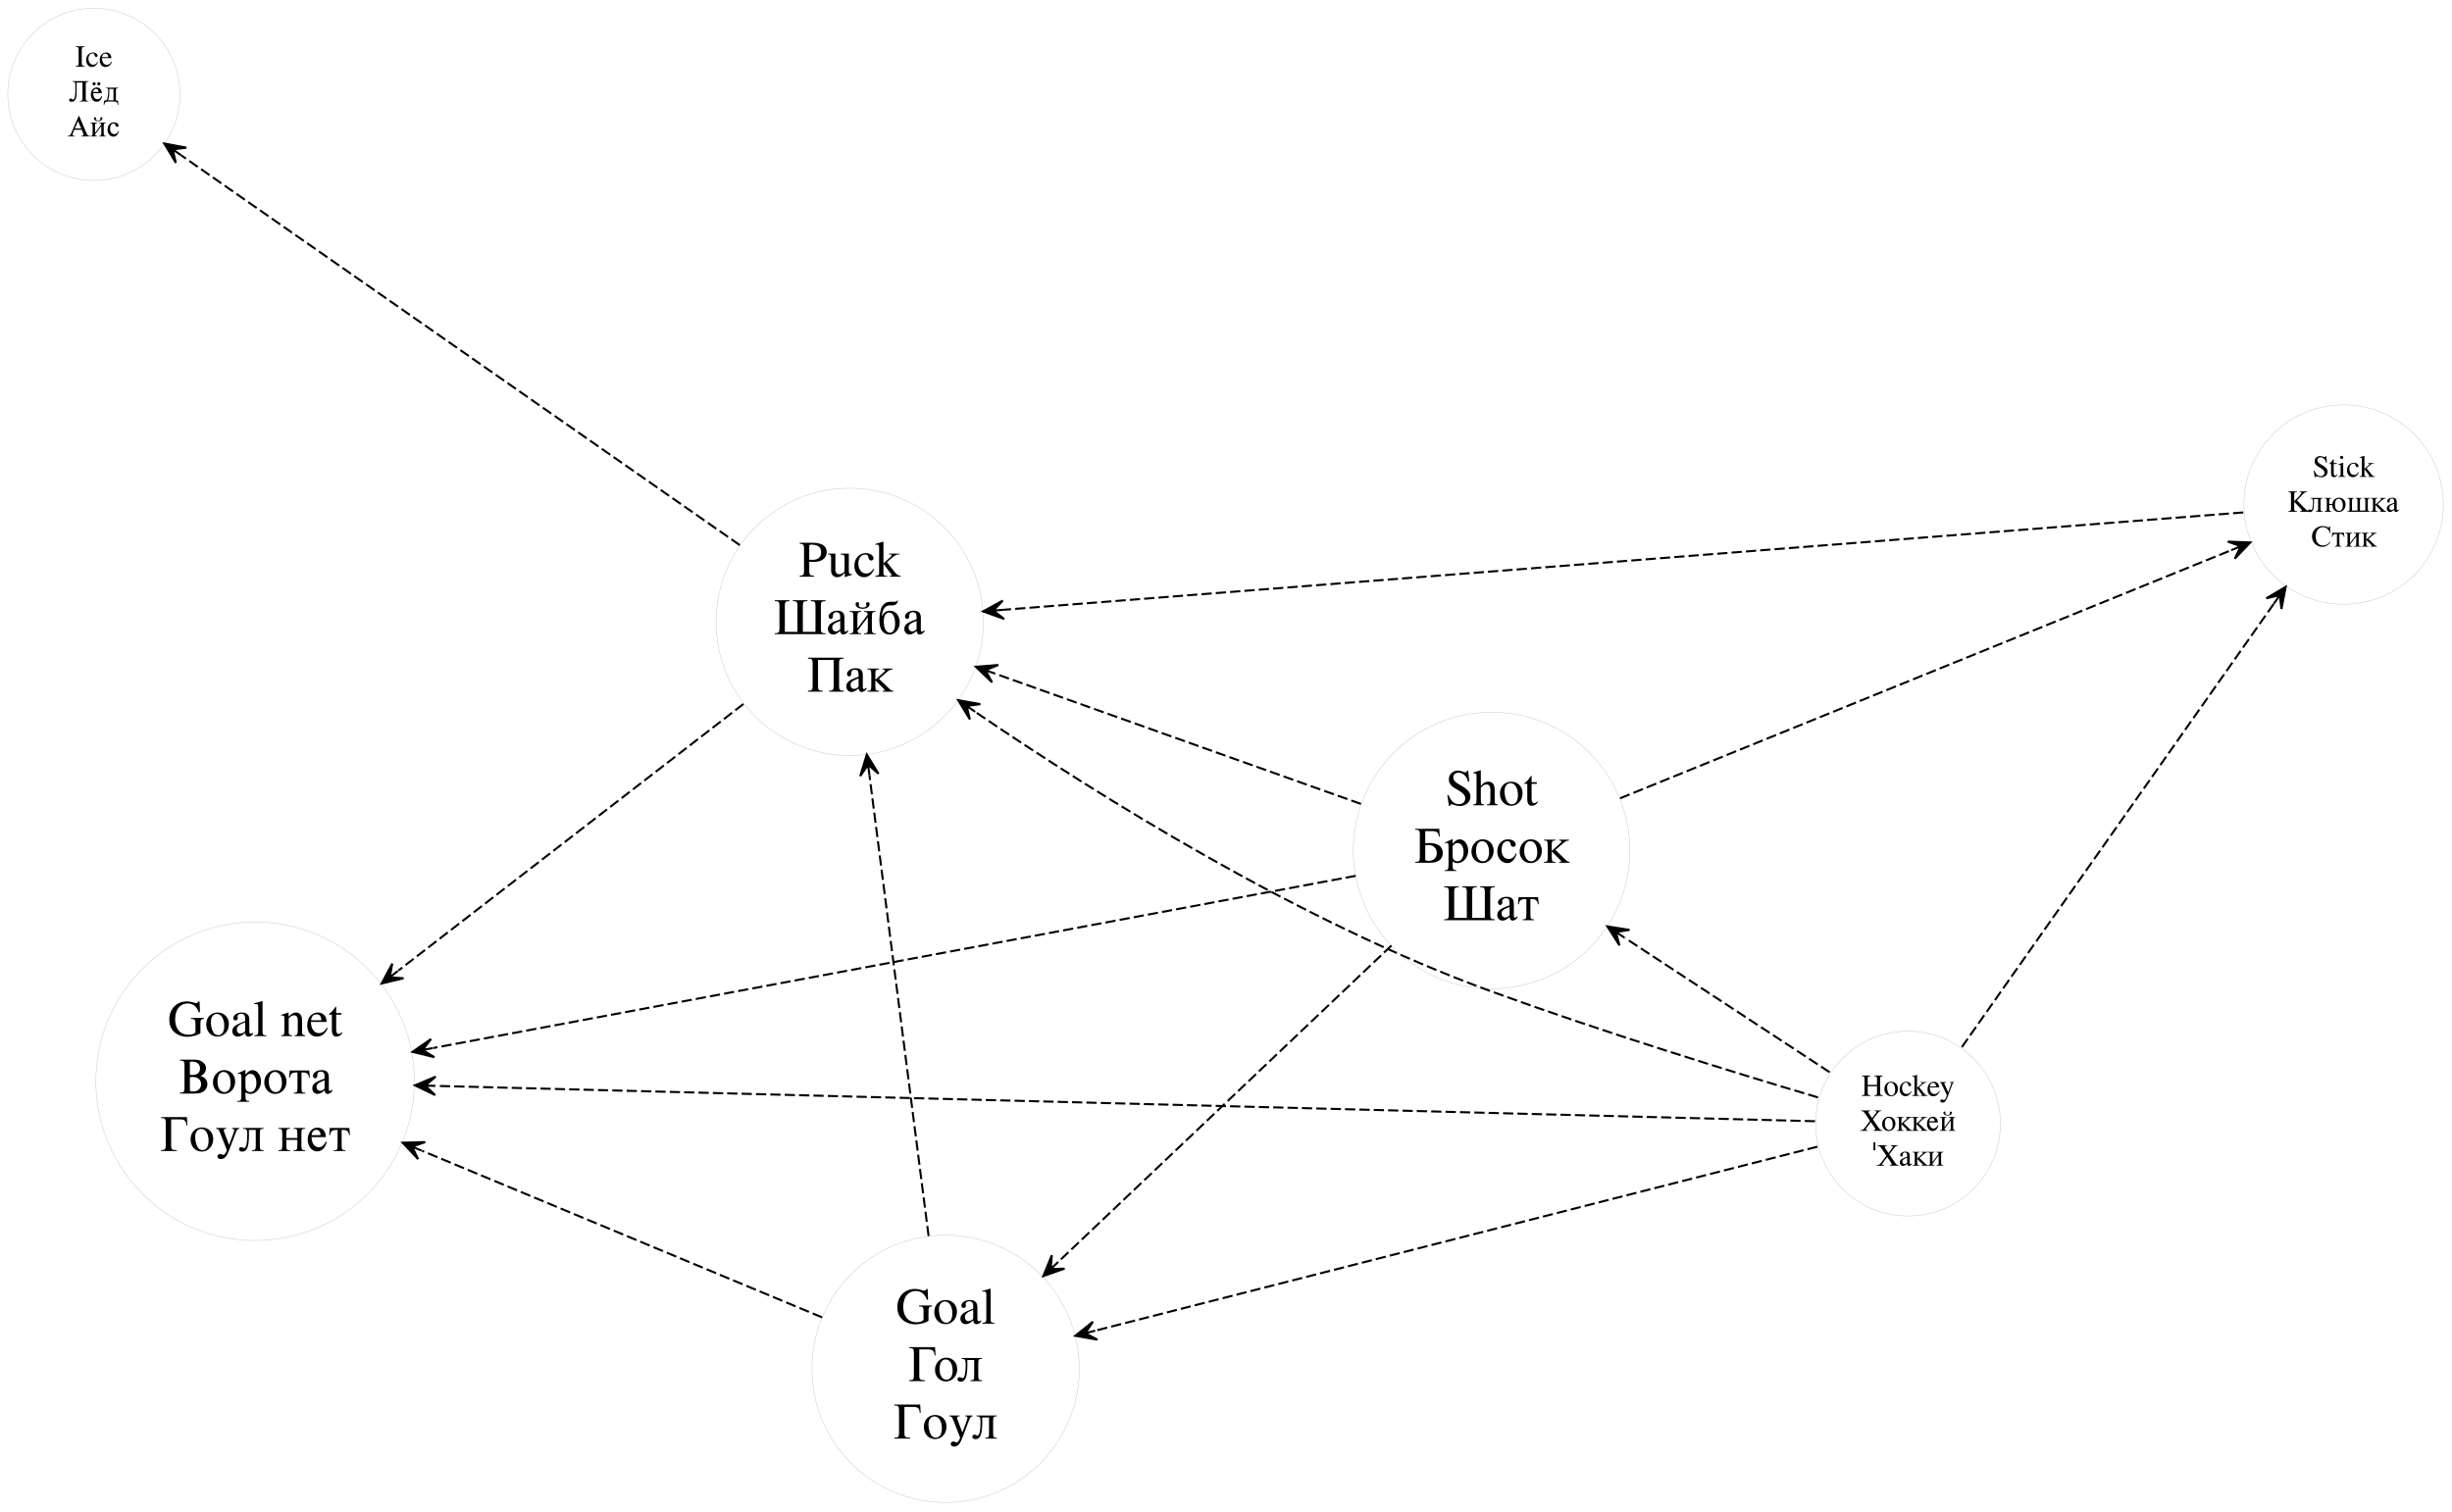
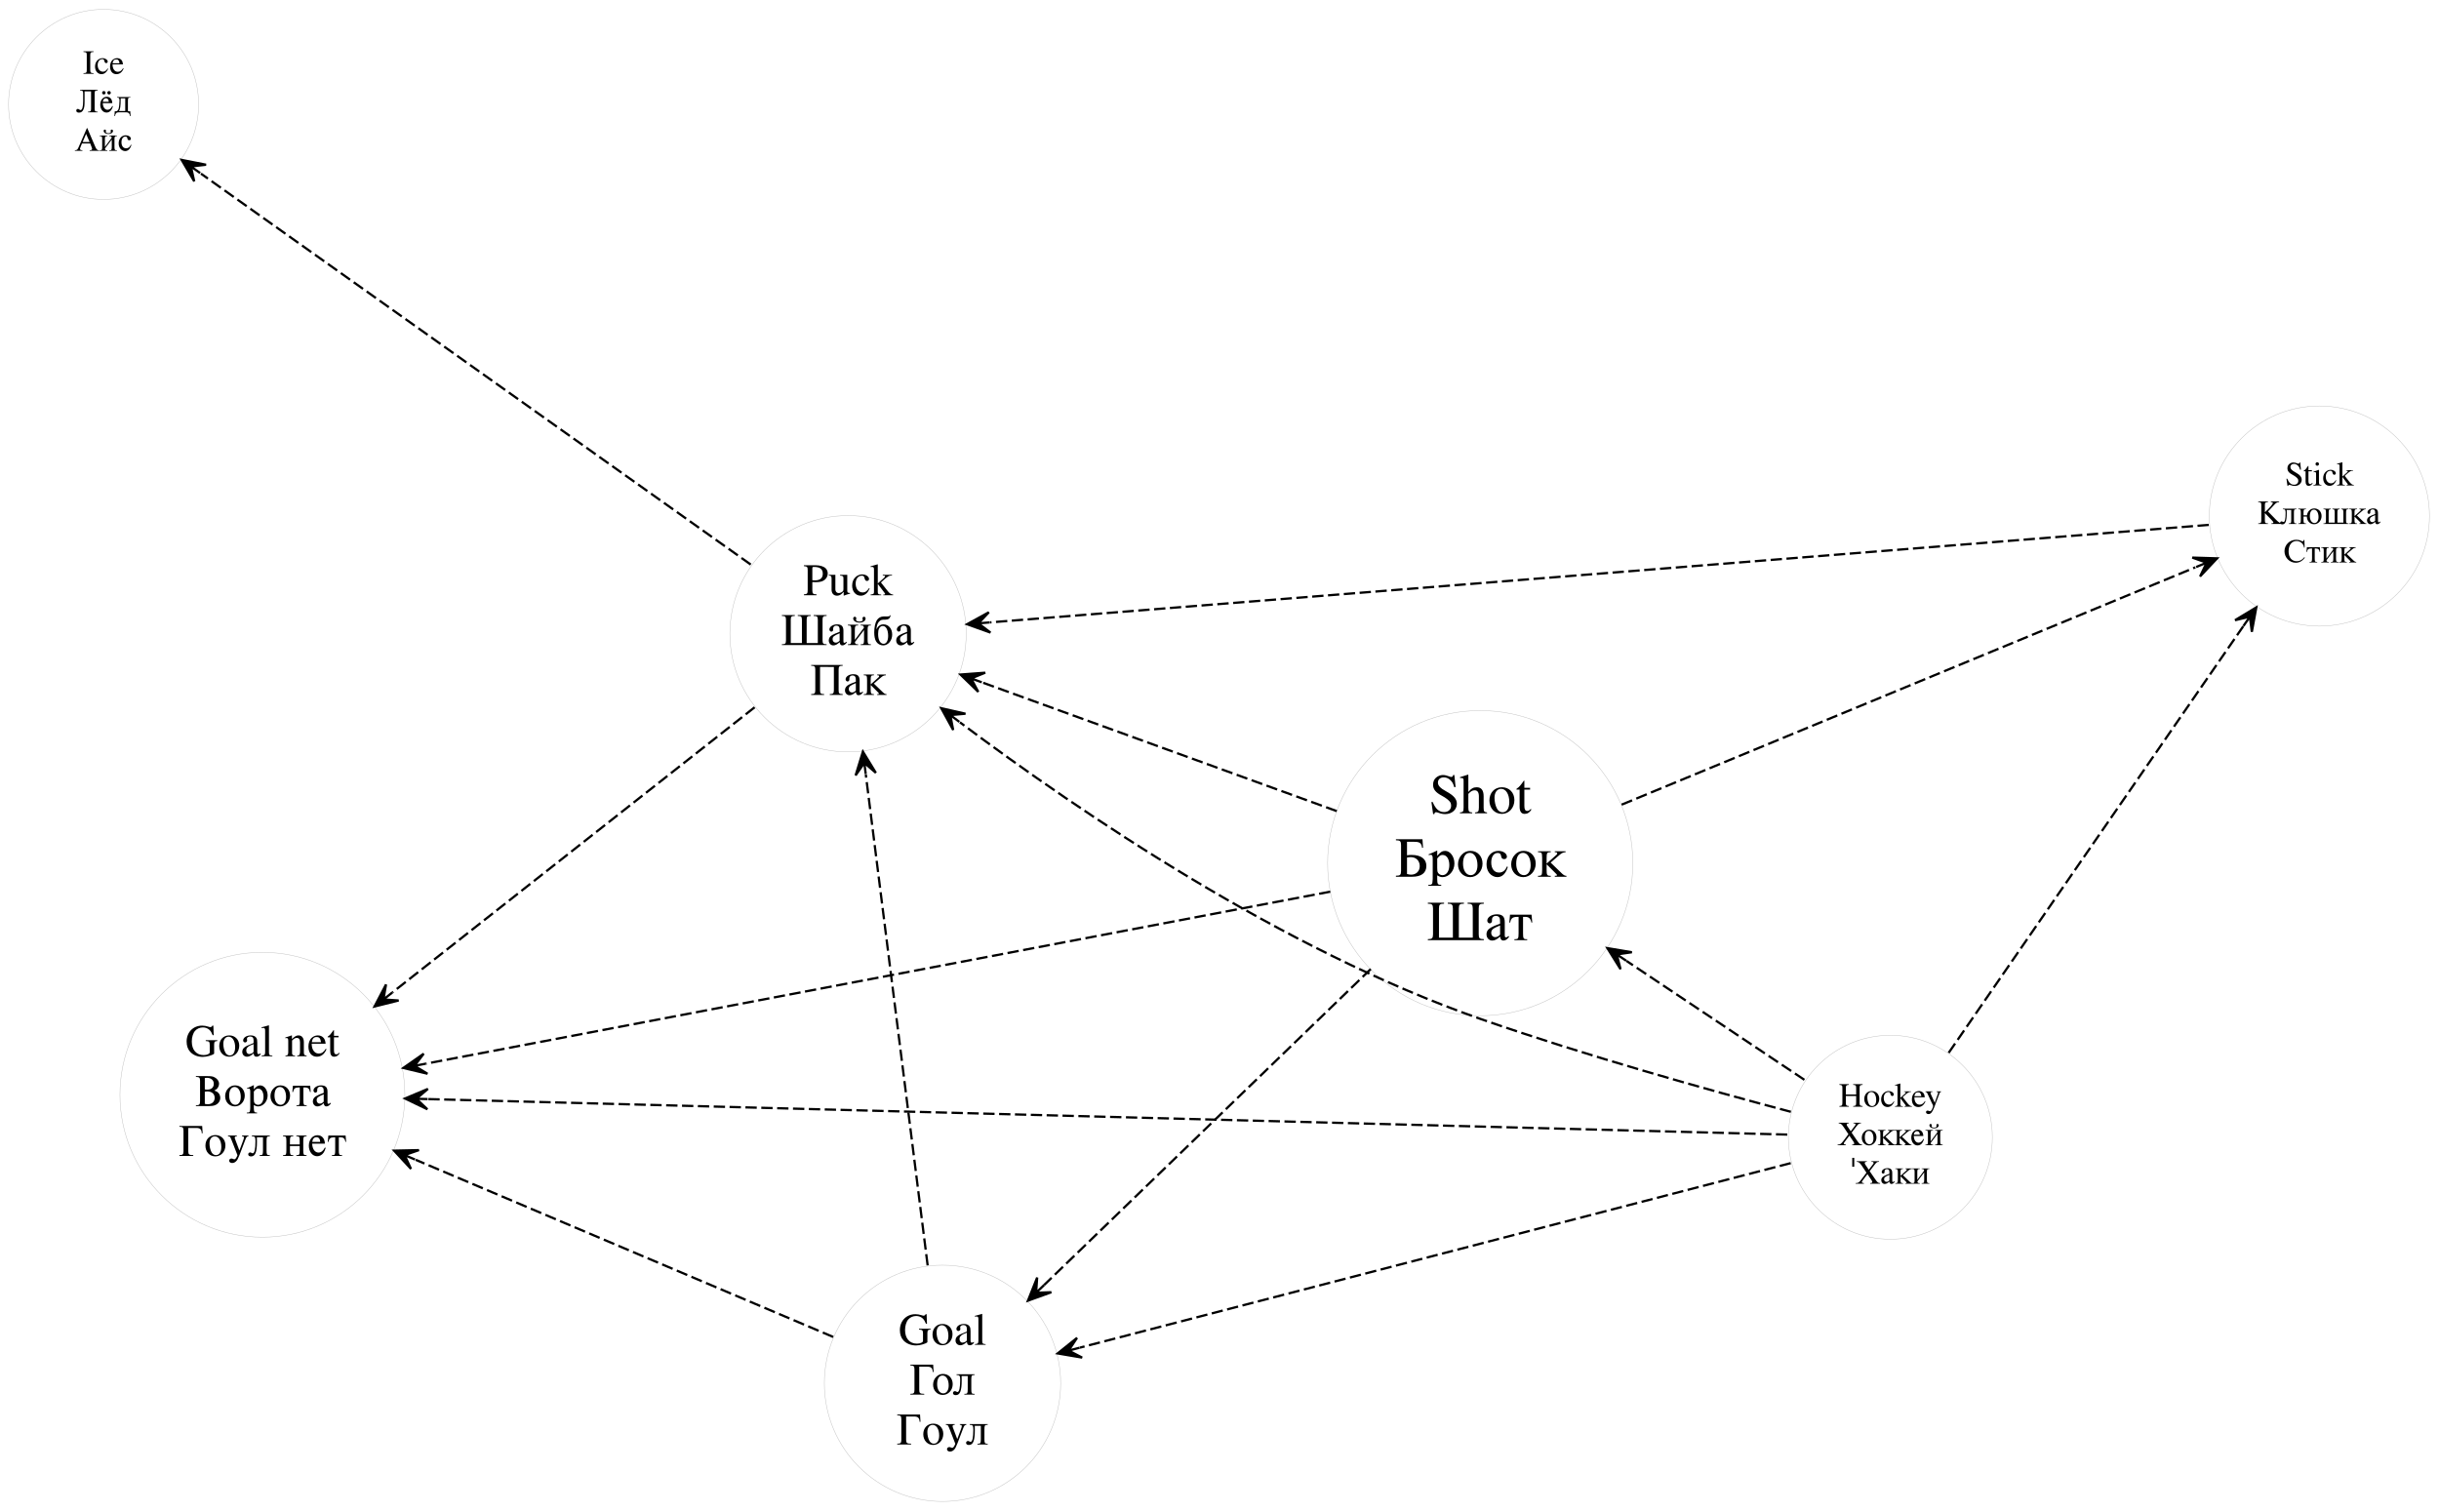
- <svg xmlns="http://www.w3.org/2000/svg" xmlns:xlink="http://www.w3.org/1999/xlink" width="1194pt" height="736pt" viewBox="0.00 0.00 1194.29 735.68">
-   <g id="graph0" class="graph" transform="scale(1 1) rotate(0) translate(4 731.6752)">
+ <svg xmlns="http://www.w3.org/2000/svg" xmlns:xlink="http://www.w3.org/1999/xlink" width="1076pt" height="667pt" viewBox="0.00 0.00 1076.50 666.59">
+   <g id="graph0" class="graph" transform="scale(1 1) rotate(0) translate(4 662.5909)">
    <g id="node1" class="node root has-pronunciation">
      <g id="a_node1">
        <a xlink:href="javascript:history.back()" xlink:title="Шайба" target="_top">
-           <ellipse fill="none" stroke="#c0c0c0" stroke-width=".2" cx="409.879" cy="-428.957" rx="65.108" ry="65.108" />
-           <text text-anchor="middle" x="409.879" y="-450.957" font-family="Times,serif" font-size="25.00" fill="#000000">Puck</text>
-           <text text-anchor="middle" x="409.879" y="-422.957" font-family="Times,serif" font-size="25.00" fill="#000000">Шайба</text>
-           <text text-anchor="middle" x="409.879" y="-394.957" font-family="Times,serif" font-size="25.00" fill="#000000">Пак</text>
+           <ellipse fill="none" stroke="#c0c0c0" stroke-width=".2" cx="370.304" cy="-383.199" rx="52.152" ry="52.152" />
+           <text text-anchor="middle" x="370.304" y="-400.199" font-family="Times,serif" font-size="20.00" fill="#000000">Puck</text>
+           <text text-anchor="middle" x="370.304" y="-378.199" font-family="Times,serif" font-size="20.00" fill="#000000">Шайба</text>
+           <text text-anchor="middle" x="370.304" y="-356.199" font-family="Times,serif" font-size="20.00" fill="#000000">Пак</text>
        </a>
      </g>
    </g>
    <g id="node6" class="node has-pronunciation">
      <g id="a_node6">
        <a xlink:href="../ice.html" xlink:title="Лёд" target="_top">
-           <ellipse fill="none" stroke="#c0c0c0" stroke-width=".2" cx="41.719" cy="-685.956" rx="41.94" ry="41.94" />
-           <text text-anchor="middle" x="41.719" y="-699.456" font-family="Times,serif" font-size="15.00" fill="#000000">Ice</text>
-           <text text-anchor="middle" x="41.719" y="-682.456" font-family="Times,serif" font-size="15.00" fill="#000000">Лёд</text>
-           <text text-anchor="middle" x="41.719" y="-665.456" font-family="Times,serif" font-size="15.00" fill="#000000">Айс</text>
+           <ellipse fill="none" stroke="#c0c0c0" stroke-width=".2" cx="41.719" cy="-616.872" rx="41.94" ry="41.94" />
+           <text text-anchor="middle" x="41.719" y="-630.372" font-family="Times,serif" font-size="15.00" fill="#000000">Ice</text>
+           <text text-anchor="middle" x="41.719" y="-613.372" font-family="Times,serif" font-size="15.00" fill="#000000">Лёд</text>
+           <text text-anchor="middle" x="41.719" y="-596.372" font-family="Times,serif" font-size="15.00" fill="#000000">Айс</text>
        </a>
      </g>
    </g>
    <g id="edge13" class="edge">
-       <path fill="none" stroke="#000000" stroke-dasharray="5,2" d="M356.346,-466.327C282.714,-517.726 151.669,-609.204 84.303,-656.23" />
-       <polygon fill="#000000" stroke="#000000" points="76.018,-662.013 81.642,-652.599 80.118,-659.151 84.218,-656.289 84.218,-656.289 84.218,-656.289 80.118,-659.151 86.793,-659.979 76.018,-662.013 76.018,-662.013" />
+       <path fill="none" stroke="#000000" stroke-dasharray="5,2" d="M327.347,-413.748C264.379,-458.528 147.682,-541.516 84.7,-586.306" />
+       <polygon fill="#000000" stroke="#000000" points="76.18,-592.365 81.722,-582.902 80.255,-589.467 84.33,-586.569 84.33,-586.569 84.33,-586.569 80.255,-589.467 86.938,-590.236 76.18,-592.365 76.18,-592.365" />
    </g>
    <g id="node7" class="node has-pronunciation">
      <g id="a_node7">
        <a xlink:href="../goal-net.html" xlink:title="Ворота" target="_top">
-           <ellipse fill="none" stroke="#c0c0c0" stroke-width=".2" cx="120.253" cy="-205.141" rx="77.564" ry="77.564" />
-           <text text-anchor="middle" x="120.253" y="-227.141" font-family="Times,serif" font-size="25.00" fill="#000000">Goal net</text>
-           <text text-anchor="middle" x="120.253" y="-199.141" font-family="Times,serif" font-size="25.00" fill="#000000">Ворота</text>
-           <text text-anchor="middle" x="120.253" y="-171.141" font-family="Times,serif" font-size="25.00" fill="#000000">Гoул нет</text>
+           <ellipse fill="none" stroke="#c0c0c0" stroke-width=".2" cx="111.811" cy="-179.698" rx="62.865" ry="62.865" />
+           <text text-anchor="middle" x="111.811" y="-196.698" font-family="Times,serif" font-size="20.00" fill="#000000">Goal net</text>
+           <text text-anchor="middle" x="111.811" y="-174.698" font-family="Times,serif" font-size="20.00" fill="#000000">Ворота</text>
+           <text text-anchor="middle" x="111.811" y="-152.698" font-family="Times,serif" font-size="20.00" fill="#000000">Гoул нет</text>
        </a>
      </g>
    </g>
    <g id="edge14" class="edge">
-       <path fill="none" stroke="#000000" stroke-dasharray="5,2" d="M358.1,-388.943C311.225,-352.719 241.799,-299.068 190.039,-259.07" />
-       <polygon fill="#000000" stroke="#000000" points="181.89,-252.772 192.554,-255.326 185.846,-255.83 189.803,-258.887 189.803,-258.887 189.803,-258.887 185.846,-255.83 187.051,-262.448 181.89,-252.772 181.89,-252.772" />
+       <path fill="none" stroke="#000000" stroke-dasharray="5,2" d="M329.059,-350.729C285.852,-316.714 217.658,-263.027 169.208,-224.884" />
+       <polygon fill="#000000" stroke="#000000" points="161.307,-218.664 171.948,-221.314 165.236,-221.757 169.165,-224.85 169.165,-224.85 169.165,-224.85 165.236,-221.757 166.381,-228.386 161.307,-218.664 161.307,-218.664" />
    </g>
    <g id="node2" class="node has-pronunciation">
      <g id="a_node2">
        <a xlink:href="../stick.html" xlink:title="Клюшка" target="_top">
-           <ellipse fill="none" stroke="#c0c0c0" stroke-width=".2" cx="1137.496" cy="-486.103" rx="48.582" ry="48.582" />
-           <text text-anchor="middle" x="1137.496" y="-499.603" font-family="Times,serif" font-size="15.00" fill="#000000">Stick</text>
-           <text text-anchor="middle" x="1137.496" y="-482.603" font-family="Times,serif" font-size="15.00" fill="#000000">Клюшка</text>
-           <text text-anchor="middle" x="1137.496" y="-465.603" font-family="Times,serif" font-size="15.00" fill="#000000">Стик</text>
+           <ellipse fill="none" stroke="#c0c0c0" stroke-width=".2" cx="1019.707" cy="-435.159" rx="48.582" ry="48.582" />
+           <text text-anchor="middle" x="1019.707" y="-448.659" font-family="Times,serif" font-size="15.00" fill="#000000">Stick</text>
+           <text text-anchor="middle" x="1019.707" y="-431.659" font-family="Times,serif" font-size="15.00" fill="#000000">Клюшка</text>
+           <text text-anchor="middle" x="1019.707" y="-414.659" font-family="Times,serif" font-size="15.00" fill="#000000">Стик</text>
        </a>
      </g>
    </g>
    <g id="edge9" class="edge">
-       <path fill="none" stroke="#000000" stroke-dasharray="5,2" d="M1088.625,-482.265C964.034,-472.48 633.871,-446.549 484.795,-434.84" />
-       <polygon fill="#000000" stroke="#000000" points="474.81,-434.056 485.132,-430.353 479.795,-434.448 484.779,-434.839 484.779,-434.839 484.779,-434.839 479.795,-434.448 484.427,-439.325 474.81,-434.056 474.81,-434.056" />
+       <path fill="none" stroke="#000000" stroke-dasharray="5,2" d="M970.896,-431.253C854.725,-421.958 561.915,-398.53 432.946,-388.211" />
+       <polygon fill="#000000" stroke="#000000" points="422.835,-387.402 433.162,-383.714 427.819,-387.801 432.803,-388.2 432.803,-388.2 432.803,-388.2 427.819,-387.801 432.444,-392.685 422.835,-387.402 422.835,-387.402" />
    </g>
    <g id="node3" class="node has-pronunciation">
      <g id="a_node3">
        <a xlink:href="../goal.html" xlink:title="Гол" target="_top">
-           <ellipse fill="none" stroke="#c0c0c0" stroke-width=".2" cx="456.588" cy="-65.054" rx="65.108" ry="65.108" />
-           <text text-anchor="middle" x="456.588" y="-87.054" font-family="Times,serif" font-size="25.00" fill="#000000">Goal</text>
-           <text text-anchor="middle" x="456.588" y="-59.054" font-family="Times,serif" font-size="25.00" fill="#000000">Гол</text>
-           <text text-anchor="middle" x="456.588" y="-31.054" font-family="Times,serif" font-size="25.00" fill="#000000">Гoул</text>
+           <ellipse fill="none" stroke="#c0c0c0" stroke-width=".2" cx="411.993" cy="-52.326" rx="52.152" ry="52.152" />
+           <text text-anchor="middle" x="411.993" y="-69.326" font-family="Times,serif" font-size="20.00" fill="#000000">Goal</text>
+           <text text-anchor="middle" x="411.993" y="-47.326" font-family="Times,serif" font-size="20.00" fill="#000000">Гол</text>
+           <text text-anchor="middle" x="411.993" y="-25.326" font-family="Times,serif" font-size="20.00" fill="#000000">Гoул</text>
        </a>
      </g>
    </g>
    <g id="edge10" class="edge">
-       <path fill="none" stroke="#000000" stroke-dasharray="5,2" d="M448.291,-129.693C440.212,-192.636 427.942,-288.229 419.454,-354.364" />
-       <polygon fill="#000000" stroke="#000000" points="418.177,-364.308 414.987,-353.816 418.814,-359.348 419.45,-354.389 419.45,-354.389 419.45,-354.389 418.814,-359.348 423.914,-354.962 418.177,-364.308 418.177,-364.308" />
+       <path fill="none" stroke="#000000" stroke-dasharray="5,2" d="M405.433,-104.389C398.037,-163.088 386.018,-258.479 378.136,-321.036" />
+       <polygon fill="#000000" stroke="#000000" points="376.86,-331.167 373.645,-320.683 377.485,-326.206 378.11,-321.245 378.11,-321.245 378.11,-321.245 377.485,-326.206 382.575,-321.808 376.86,-331.167 376.86,-331.167" />
    </g>
    <g id="edge1" class="edge">
-       <path fill="none" stroke="#000000" stroke-dasharray="5,2" d="M396.458,-90.099C342.114,-112.734 261.666,-146.241 201.591,-171.263" />
-       <polygon fill="#000000" stroke="#000000" points="192.131,-175.203 199.632,-167.204 196.747,-173.28 201.363,-171.358 201.363,-171.358 201.363,-171.358 196.747,-173.28 203.093,-175.512 192.131,-175.203 192.131,-175.203" />
+       <path fill="none" stroke="#000000" stroke-dasharray="5,2" d="M363.763,-72.79C313.865,-93.963 235.526,-127.204 179.451,-150.997" />
+       <polygon fill="#000000" stroke="#000000" points="169.952,-155.028 177.4,-146.979 174.555,-153.075 179.157,-151.122 179.157,-151.122 179.157,-151.122 174.555,-153.075 180.915,-155.264 169.952,-155.028 169.952,-155.028" />
    </g>
    <g id="node4" class="node has-pronunciation">
      <g id="a_node4">
        <a xlink:href="../shot.html" xlink:title="Бросок" target="_top">
-           <ellipse fill="none" stroke="#c0c0c0" stroke-width=".2" cx="722.503" cy="-317.587" rx="67.351" ry="67.351" />
-           <text text-anchor="middle" x="722.503" y="-339.587" font-family="Times,serif" font-size="25.00" fill="#000000">Shot</text>
-           <text text-anchor="middle" x="722.503" y="-311.587" font-family="Times,serif" font-size="25.00" fill="#000000">Бросок</text>
-           <text text-anchor="middle" x="722.503" y="-283.587" font-family="Times,serif" font-size="25.00" fill="#000000">Шат</text>
+           <ellipse fill="none" stroke="#c0c0c0" stroke-width=".2" cx="649.323" cy="-281.938" rx="67.351" ry="67.351" />
+           <text text-anchor="middle" x="649.323" y="-303.938" font-family="Times,serif" font-size="25.00" fill="#000000">Shot</text>
+           <text text-anchor="middle" x="649.323" y="-275.938" font-family="Times,serif" font-size="25.00" fill="#000000">Бросок</text>
+           <text text-anchor="middle" x="649.323" y="-247.938" font-family="Times,serif" font-size="25.00" fill="#000000">Шат</text>
        </a>
      </g>
    </g>
    <g id="edge11" class="edge">
-       <path fill="none" stroke="#000000" stroke-dasharray="5,2" d="M658.862,-340.258C607.158,-358.677 534.283,-384.639 480.73,-403.716" />
-       <polygon fill="#000000" stroke="#000000" points="471.302,-407.075 479.212,-399.48 476.012,-405.397 480.722,-403.719 480.722,-403.719 480.722,-403.719 476.012,-405.397 482.232,-407.958 471.302,-407.075 471.302,-407.075" />
+       <path fill="none" stroke="#000000" stroke-dasharray="5,2" d="M586.009,-304.915C539.025,-321.967 475.409,-345.054 429.45,-361.734" />
+       <polygon fill="#000000" stroke="#000000" points="419.923,-365.191 427.788,-357.55 424.623,-363.485 429.323,-361.78 429.323,-361.78 429.323,-361.78 424.623,-363.485 430.859,-366.01 419.923,-365.191 419.923,-365.191" />
    </g>
    <g id="edge3" class="edge">
-       <path fill="none" stroke="#000000" stroke-dasharray="5,2" d="M785.081,-342.998C865.966,-375.843 1005.534,-432.517 1082.525,-463.781" />
-       <polygon fill="#000000" stroke="#000000" points="1092.051,-467.65 1081.093,-468.057 1087.419,-465.768 1082.786,-463.887 1082.786,-463.887 1082.786,-463.887 1087.419,-465.768 1084.479,-459.718 1092.051,-467.65 1092.051,-467.65" />
+       <path fill="none" stroke="#000000" stroke-dasharray="5,2" d="M711.735,-307.756C782.671,-337.101 897.352,-384.543 964.946,-412.505" />
+       <polygon fill="#000000" stroke="#000000" points="974.566,-416.485 963.605,-416.82 969.946,-414.574 965.325,-412.662 965.325,-412.662 965.325,-412.662 969.946,-414.574 967.045,-408.504 974.566,-416.485 974.566,-416.485" />
    </g>
    <g id="edge2" class="edge">
-       <path fill="none" stroke="#000000" stroke-dasharray="5,2" d="M673.73,-271.268C627.902,-227.747 559.407,-162.698 511.639,-117.334" />
-       <polygon fill="#000000" stroke="#000000" points="504.157,-110.229 514.507,-113.852 507.783,-113.672 511.409,-117.115 511.409,-117.115 511.409,-117.115 507.783,-113.672 508.31,-120.378 504.157,-110.229 504.157,-110.229" />
+       <path fill="none" stroke="#000000" stroke-dasharray="5,2" d="M601.009,-235.195C558.817,-194.376 498.055,-135.589 456.902,-95.775" />
+       <polygon fill="#000000" stroke="#000000" points="449.71,-88.817 460.026,-92.536 453.303,-92.293 456.897,-95.77 456.897,-95.77 456.897,-95.77 453.303,-92.293 453.768,-99.004 449.71,-88.817 449.71,-88.817" />
    </g>
    <g id="edge4" class="edge">
-       <path fill="none" stroke="#000000" stroke-dasharray="5,2" d="M656.329,-305.231C546.957,-284.81 328.508,-244.024 206.947,-221.327" />
-       <polygon fill="#000000" stroke="#000000" points="196.93,-219.457 207.586,-216.869 201.845,-220.375 206.76,-221.292 206.76,-221.292 206.76,-221.292 201.845,-220.375 205.934,-225.716 196.93,-219.457 196.93,-219.457" />
+       <path fill="none" stroke="#000000" stroke-dasharray="5,2" d="M583.144,-269.35C481.748,-250.063 288.71,-213.345 183.886,-193.407" />
+       <polygon fill="#000000" stroke="#000000" points="174.023,-191.531 184.688,-188.979 178.935,-192.465 183.847,-193.4 183.847,-193.4 183.847,-193.4 178.935,-192.465 183.006,-197.821 174.023,-191.531 174.023,-191.531" />
    </g>
    <g id="node5" class="node has-pronunciation">
      <g id="a_node5">
        <a xlink:href="../hockey.html" xlink:title="Хоккей" target="_top">
-           <ellipse fill="none" stroke="#c0c0c0" stroke-width=".2" cx="925.328" cy="-184.506" rx="45.011" ry="45.011" />
-           <text text-anchor="middle" x="925.328" y="-198.006" font-family="Times,serif" font-size="15.00" fill="#000000">Hockey</text>
-           <text text-anchor="middle" x="925.328" y="-181.006" font-family="Times,serif" font-size="15.00" fill="#000000">Хоккей</text>
-           <text text-anchor="middle" x="925.328" y="-164.006" font-family="Times,serif" font-size="15.00" fill="#000000">ˈХаки</text>
+           <ellipse fill="none" stroke="#c0c0c0" stroke-width=".2" cx="830.345" cy="-160.936" rx="45.011" ry="45.011" />
+           <text text-anchor="middle" x="830.345" y="-174.436" font-family="Times,serif" font-size="15.00" fill="#000000">Hockey</text>
+           <text text-anchor="middle" x="830.345" y="-157.436" font-family="Times,serif" font-size="15.00" fill="#000000">Хоккей</text>
+           <text text-anchor="middle" x="830.345" y="-140.436" font-family="Times,serif" font-size="15.00" fill="#000000">ˈХаки</text>
        </a>
      </g>
    </g>
    <g id="edge12" class="edge">
-       <path fill="none" stroke="#000000" stroke-dasharray="5,2" d="M881.484,-197.266C840.193,-209.553 776.77,-229.125 722.652,-248.812 629.429,-282.723 531.899,-343.58 471.036,-385.09" />
-       <polygon fill="#000000" stroke="#000000" points="462.695,-390.814 468.394,-381.445 466.818,-387.985 470.941,-385.155 470.941,-385.155 470.941,-385.155 466.818,-387.985 473.487,-388.865 462.695,-390.814 462.695,-390.814" />
+       <path fill="none" stroke="#000000" stroke-dasharray="5,2" d="M786.433,-172.172C749.541,-181.954 695.606,-197.06 649.472,-213.162 562.25,-243.606 473.07,-304.089 419.692,-344.097" />
+       <polygon fill="#000000" stroke="#000000" points="411.438,-350.335 416.703,-340.715 415.427,-347.32 419.416,-344.305 419.416,-344.305 419.416,-344.305 415.427,-347.32 422.129,-347.896 411.438,-350.335 411.438,-350.335" />
    </g>
    <g id="edge6" class="edge">
-       <path fill="none" stroke="#000000" stroke-dasharray="5,2" d="M951.556,-221.791C989.889,-276.28 1061.238,-377.703 1103.534,-437.827" />
-       <polygon fill="#000000" stroke="#000000" points="1109.303,-446.028 1099.869,-440.438 1106.427,-441.939 1103.55,-437.849 1103.55,-437.849 1103.55,-437.849 1106.427,-441.939 1107.23,-435.26 1109.303,-446.028 1109.303,-446.028" />
+       <path fill="none" stroke="#000000" stroke-dasharray="5,2" d="M856.08,-198.205C889.772,-246.995 948.903,-332.626 986.098,-386.49" />
+       <polygon fill="#000000" stroke="#000000" points="991.872,-394.851 982.487,-389.179 989.031,-390.737 986.19,-386.622 986.19,-386.622 986.19,-386.622 989.031,-390.737 989.893,-384.065 991.872,-394.851 991.872,-394.851" />
    </g>
    <g id="edge8" class="edge">
-       <path fill="none" stroke="#000000" stroke-dasharray="5,2" d="M881.23,-173.269C800.477,-152.69 628.118,-108.766 529.621,-83.665" />
-       <polygon fill="#000000" stroke="#000000" points="519.741,-81.147 530.543,-79.256 524.586,-82.382 529.431,-83.617 529.431,-83.617 529.431,-83.617 524.586,-82.382 528.32,-87.978 519.741,-81.147 519.741,-81.147" />
+       <path fill="none" stroke="#000000" stroke-dasharray="5,2" d="M786.365,-149.518C711.196,-130.004 557.884,-90.202 472.618,-68.065" />
+       <polygon fill="#000000" stroke="#000000" points="462.82,-65.521 473.629,-63.679 467.659,-66.778 472.499,-68.034 472.499,-68.034 472.499,-68.034 467.659,-66.778 471.368,-72.39 462.82,-65.521 462.82,-65.521" />
    </g>
    <g id="edge5" class="edge">
-       <path fill="none" stroke="#000000" stroke-dasharray="5,2" d="M887.178,-209.538C859.158,-227.923 820.409,-253.347 787.538,-274.915" />
-       <polygon fill="#000000" stroke="#000000" points="778.879,-280.596 784.771,-271.348 783.059,-277.853 787.24,-275.111 787.24,-275.111 787.24,-275.111 783.059,-277.853 789.708,-278.873 778.879,-280.596 778.879,-280.596" />
+       <path fill="none" stroke="#000000" stroke-dasharray="5,2" d="M792.397,-186.302C769.664,-201.498 740.162,-221.218 713.857,-238.801" />
+       <polygon fill="#000000" stroke="#000000" points="705.442,-244.426 711.255,-235.127 709.599,-241.647 713.755,-238.869 713.755,-238.869 713.755,-238.869 709.599,-241.647 716.256,-242.61 705.442,-244.426 705.442,-244.426" />
    </g>
    <g id="edge7" class="edge">
-       <path fill="none" stroke="#000000" stroke-dasharray="5,2" d="M880.028,-185.668C750.906,-188.977 379.322,-198.501 208.309,-202.884" />
-       <polygon fill="#000000" stroke="#000000" points="198.083,-203.146 207.965,-198.391 203.082,-203.018 208.08,-202.89 208.08,-202.89 208.08,-202.89 203.082,-203.018 208.196,-207.388 198.083,-203.146 198.083,-203.146" />
+       <path fill="none" stroke="#000000" stroke-dasharray="5,2" d="M784.852,-162.124C663.82,-165.285 333.079,-173.92 185.088,-177.785" />
+       <polygon fill="#000000" stroke="#000000" points="174.754,-178.054 184.633,-173.295 179.752,-177.924 184.75,-177.793 184.75,-177.793 184.75,-177.793 179.752,-177.924 184.868,-182.292 174.754,-178.054 174.754,-178.054" />
    </g>
  </g>
</svg>
